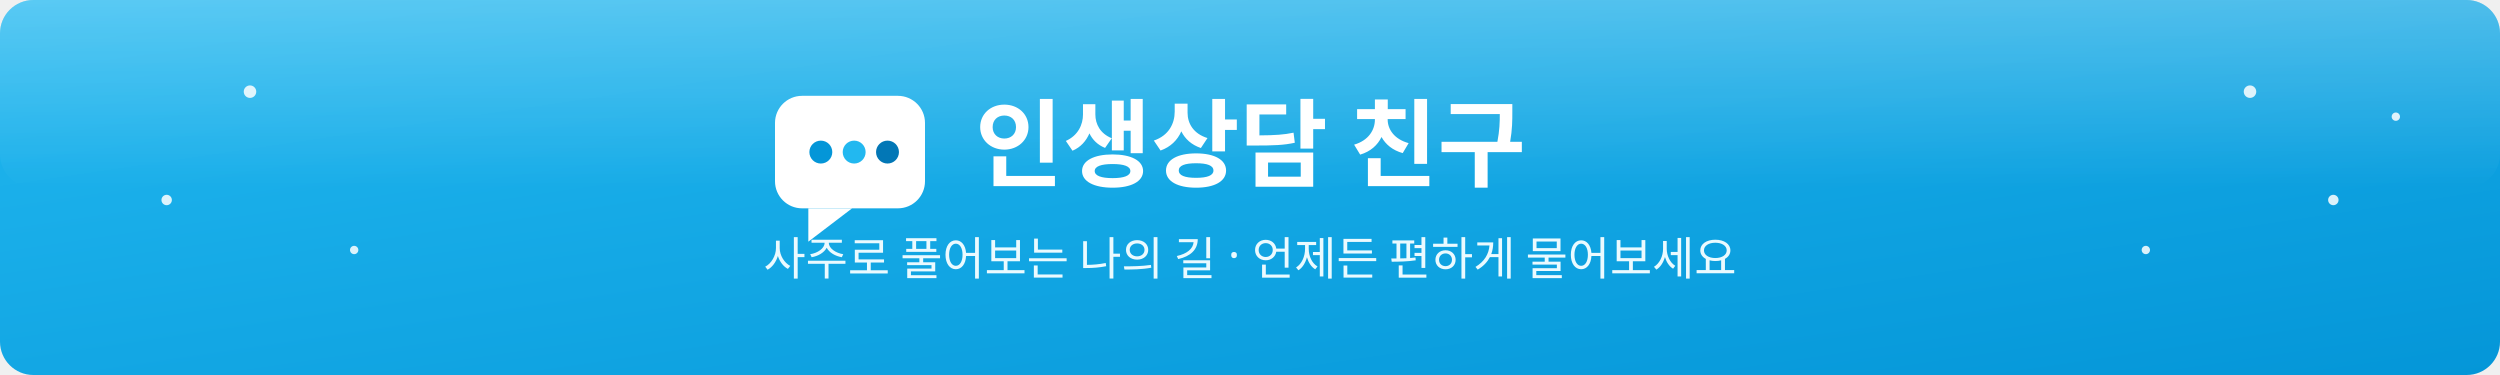
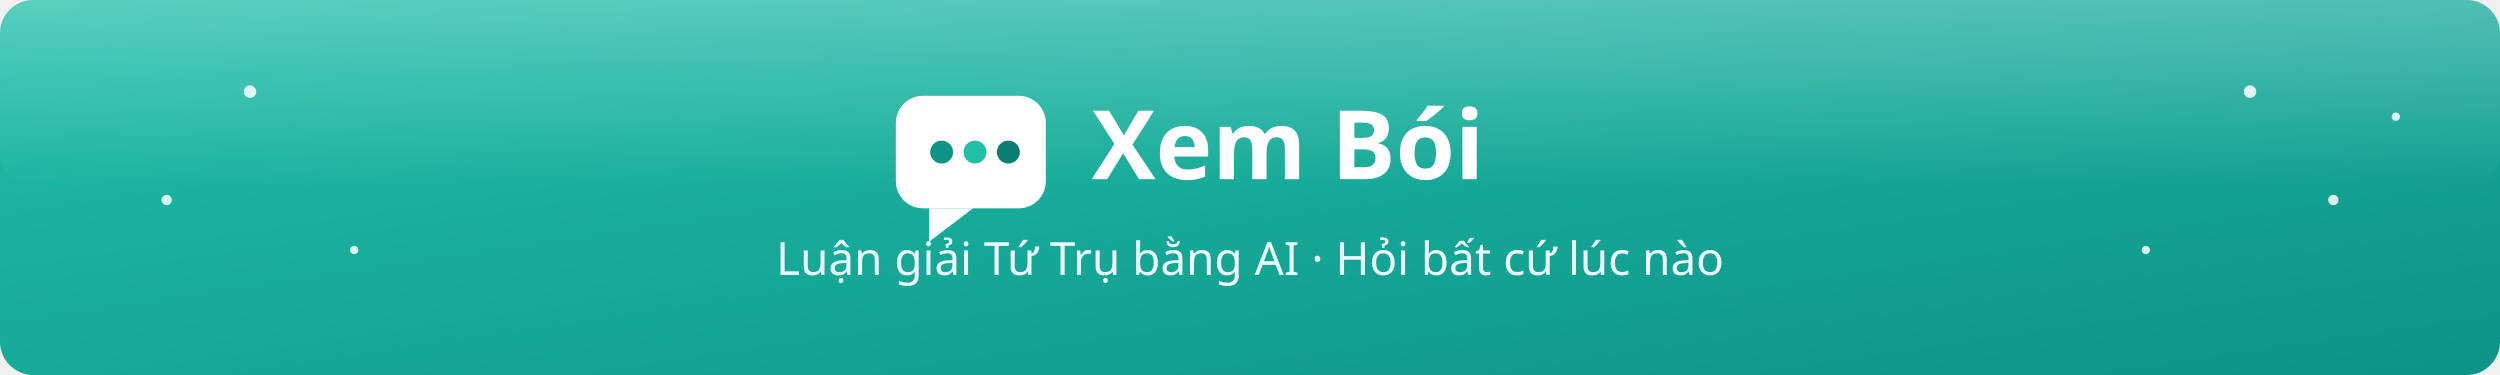
- <svg xmlns="http://www.w3.org/2000/svg" width="1200" height="180" viewBox="0 0 1200 180" role="img" aria-label="인생상담 친구">
+ <svg xmlns="http://www.w3.org/2000/svg" width="1200" height="180" viewBox="0 0 1200 180" role="img" aria-label="Xem Bói">
  <defs>
    <linearGradient id="bg" x1="0" y1="0" x2="1" y2="1">
-       <stop offset="0" stop-color="#22b8f0" />
-       <stop offset="1" stop-color="#0496d8" />
+       <stop offset="0" stop-color="#1fbfa8" />
+       <stop offset="1" stop-color="#0d9488" />
    </linearGradient>
    <linearGradient id="glow" x1="0" y1="0" x2="0" y2="1">
      <stop offset="0" stop-color="#ffffff" stop-opacity="0.25" />
      <stop offset="1" stop-color="#ffffff" stop-opacity="0" />
    </linearGradient>
  </defs>
  <rect width="1200" height="180" rx="16" fill="url(#bg)" />
  <rect width="1200" height="90" rx="16" fill="url(#glow)" />
  <g fill="#ffffff" fill-opacity="0.85">
    <circle cx="120" cy="44" r="3" />
    <circle cx="170" cy="120" r="2" />
    <circle cx="80" cy="96" r="2.5" />
    <circle cx="1080" cy="44" r="3" />
    <circle cx="1030" cy="120" r="2" />
    <circle cx="1120" cy="96" r="2.5" />
    <circle cx="1150" cy="56" r="2" />
  </g>
-   <g transform="translate(372,46)">
+   <g transform="translate(430,46)">
    <rect x="0" y="0" width="72" height="54" rx="13" fill="#ffffff" />
    <path d="M16 54 L16 70 L37 54 Z" fill="#ffffff" />
-     <circle cx="22" cy="27" r="5.5" fill="#0496d8" />
-     <circle cx="38" cy="27" r="5.5" fill="#22b8f0" />
-     <circle cx="54" cy="27" r="5.5" fill="#0277b6" />
+     <circle cx="22" cy="27" r="5.5" fill="#0d9488" />
+     <circle cx="38" cy="27" r="5.5" fill="#1fbfa8" />
+     <circle cx="54" cy="27" r="5.5" fill="#0b7d73" />
  </g>
-   <text x="468" y="86" font-family="'Malgun Gothic','Segoe UI',sans-serif" font-size="46" font-weight="800" fill="#ffffff">인생상담 친구</text>
-   <text x="600" y="132" text-anchor="middle" font-family="'Malgun Gothic','Segoe UI',sans-serif" font-size="22" font-weight="500" fill="#eafaff">사주로 풀어보는 나의 길 · 언제든 편하게 물어보세요</text>
+   <text x="524" y="86" font-family="'Be Vietnam Pro','Segoe UI',sans-serif" font-size="46" font-weight="800" fill="#ffffff">Xem Bói</text>
+   <text x="600" y="132" text-anchor="middle" font-family="'Be Vietnam Pro','Segoe UI',sans-serif" font-size="22" font-weight="500" fill="#eafaff">Luận giải Tứ Trụ bằng AI · Hỏi bất cứ lúc nào</text>
</svg>
